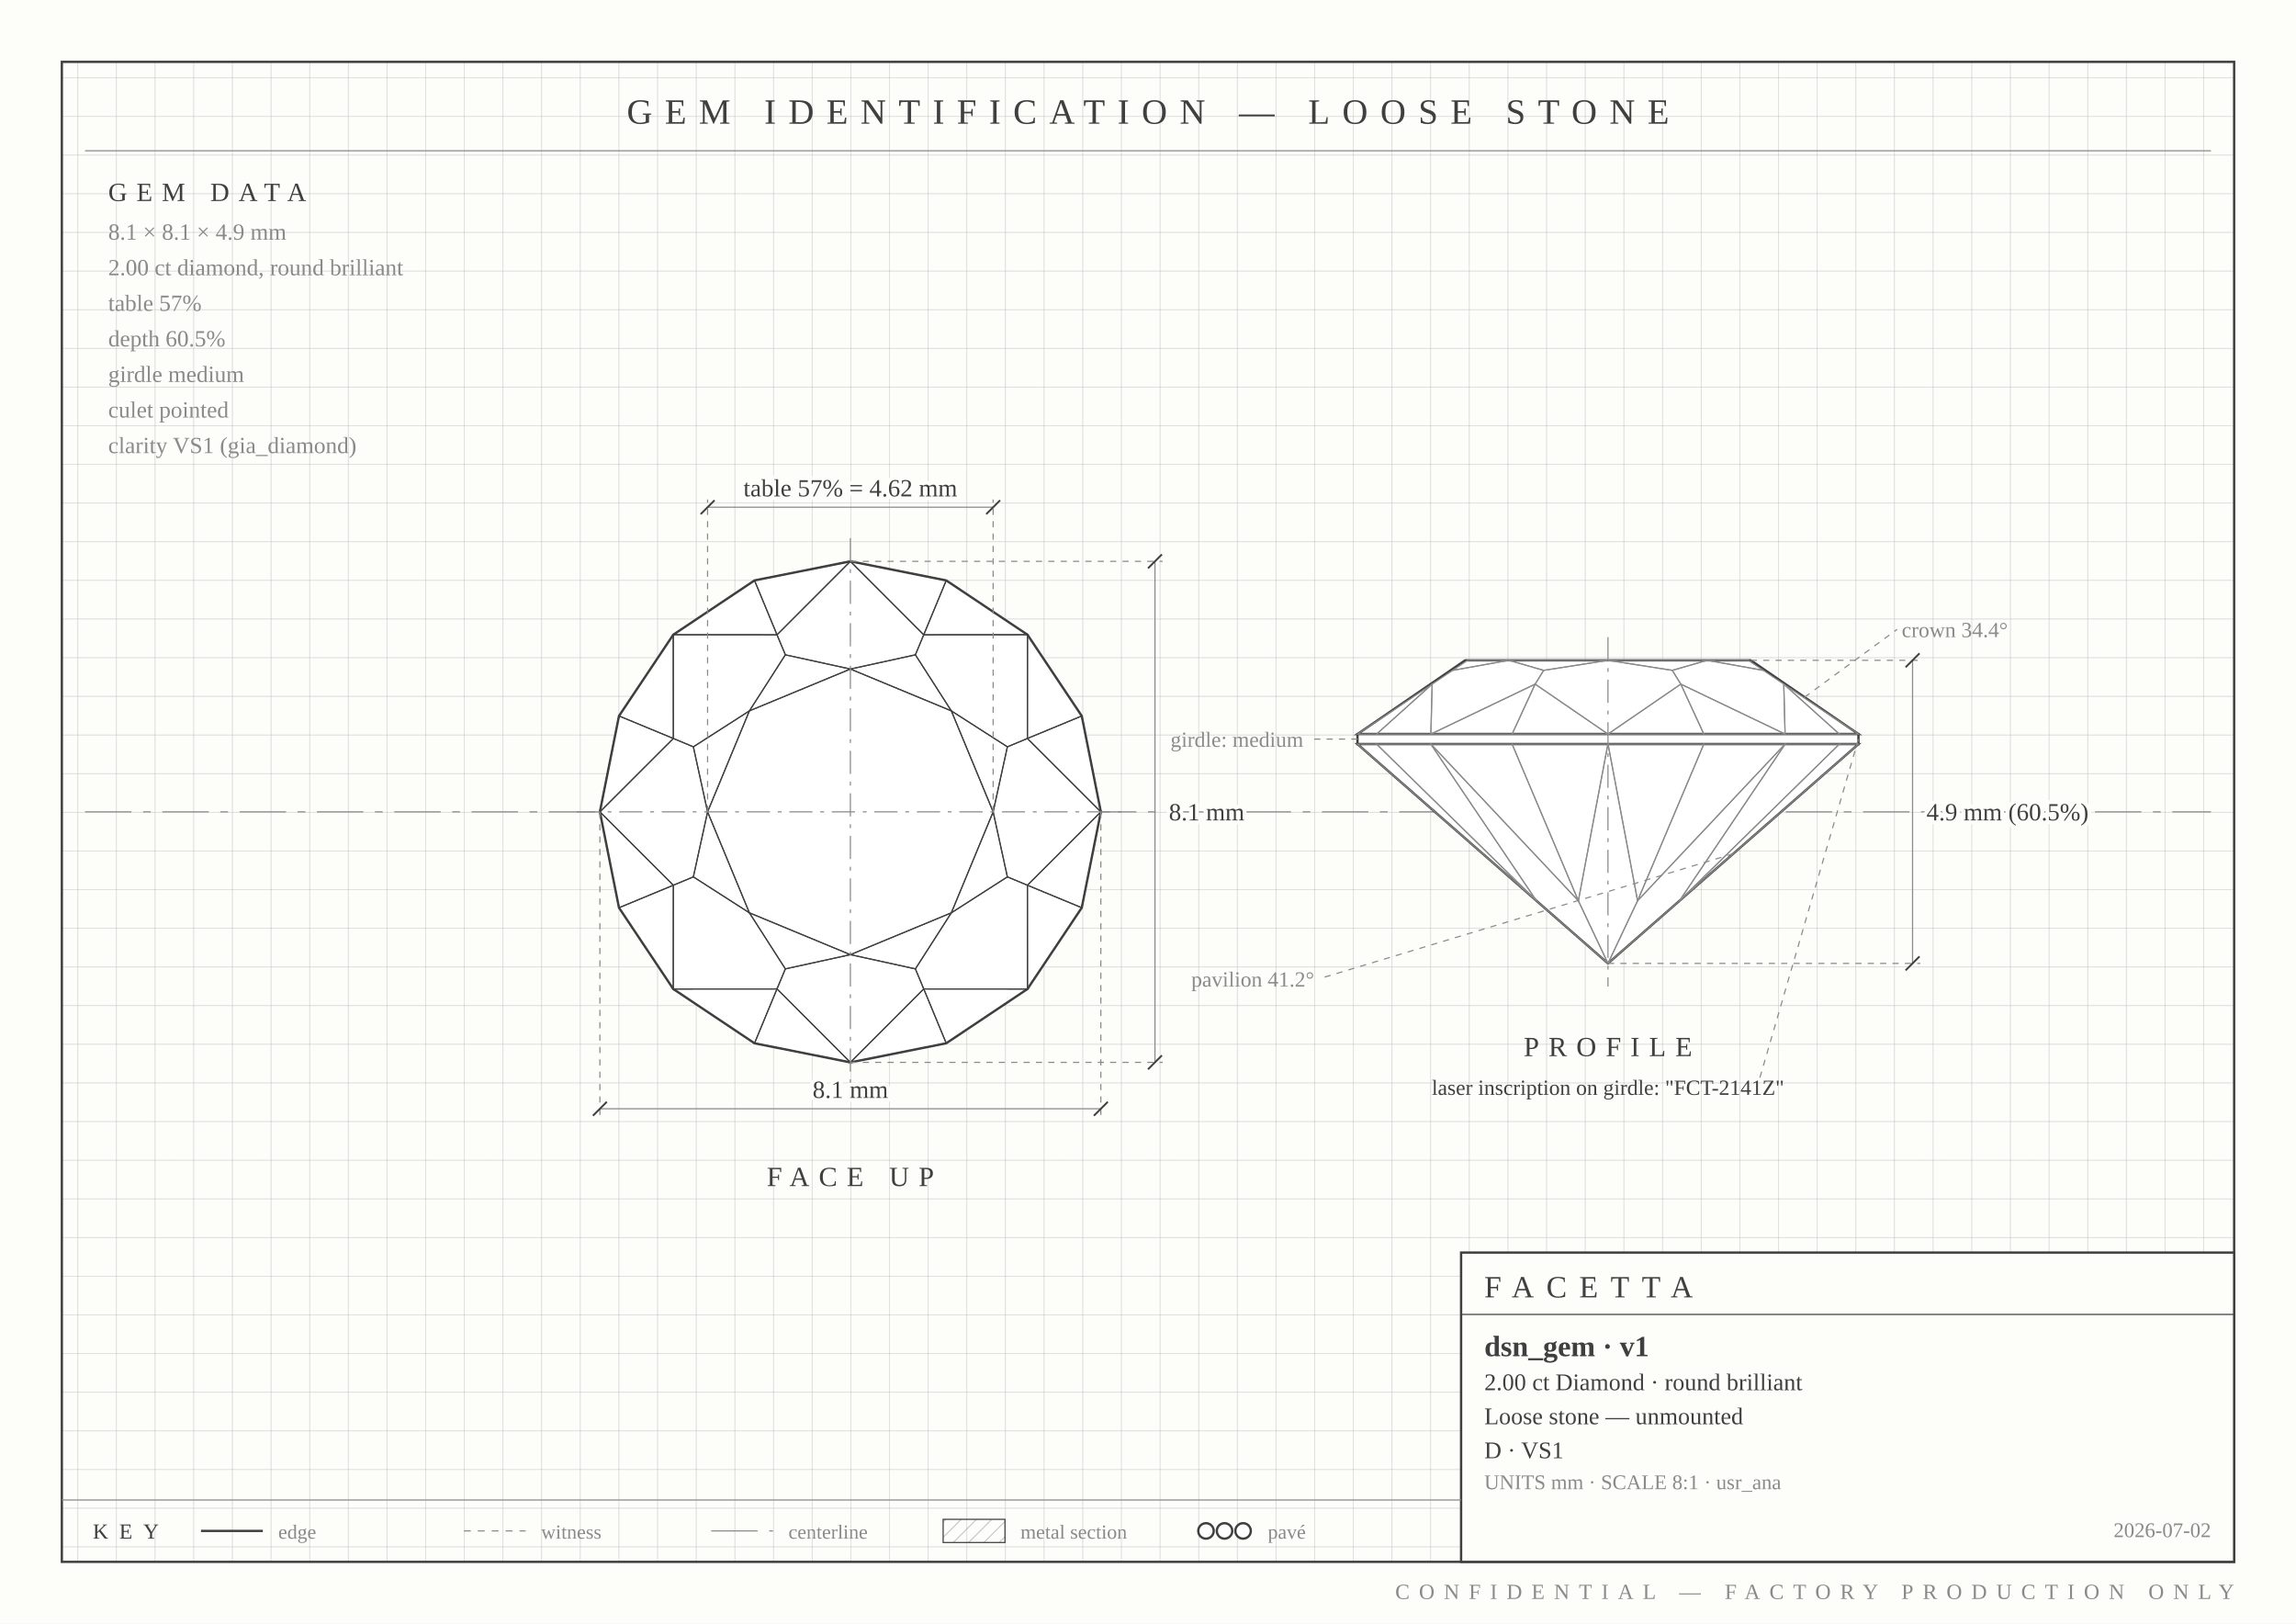
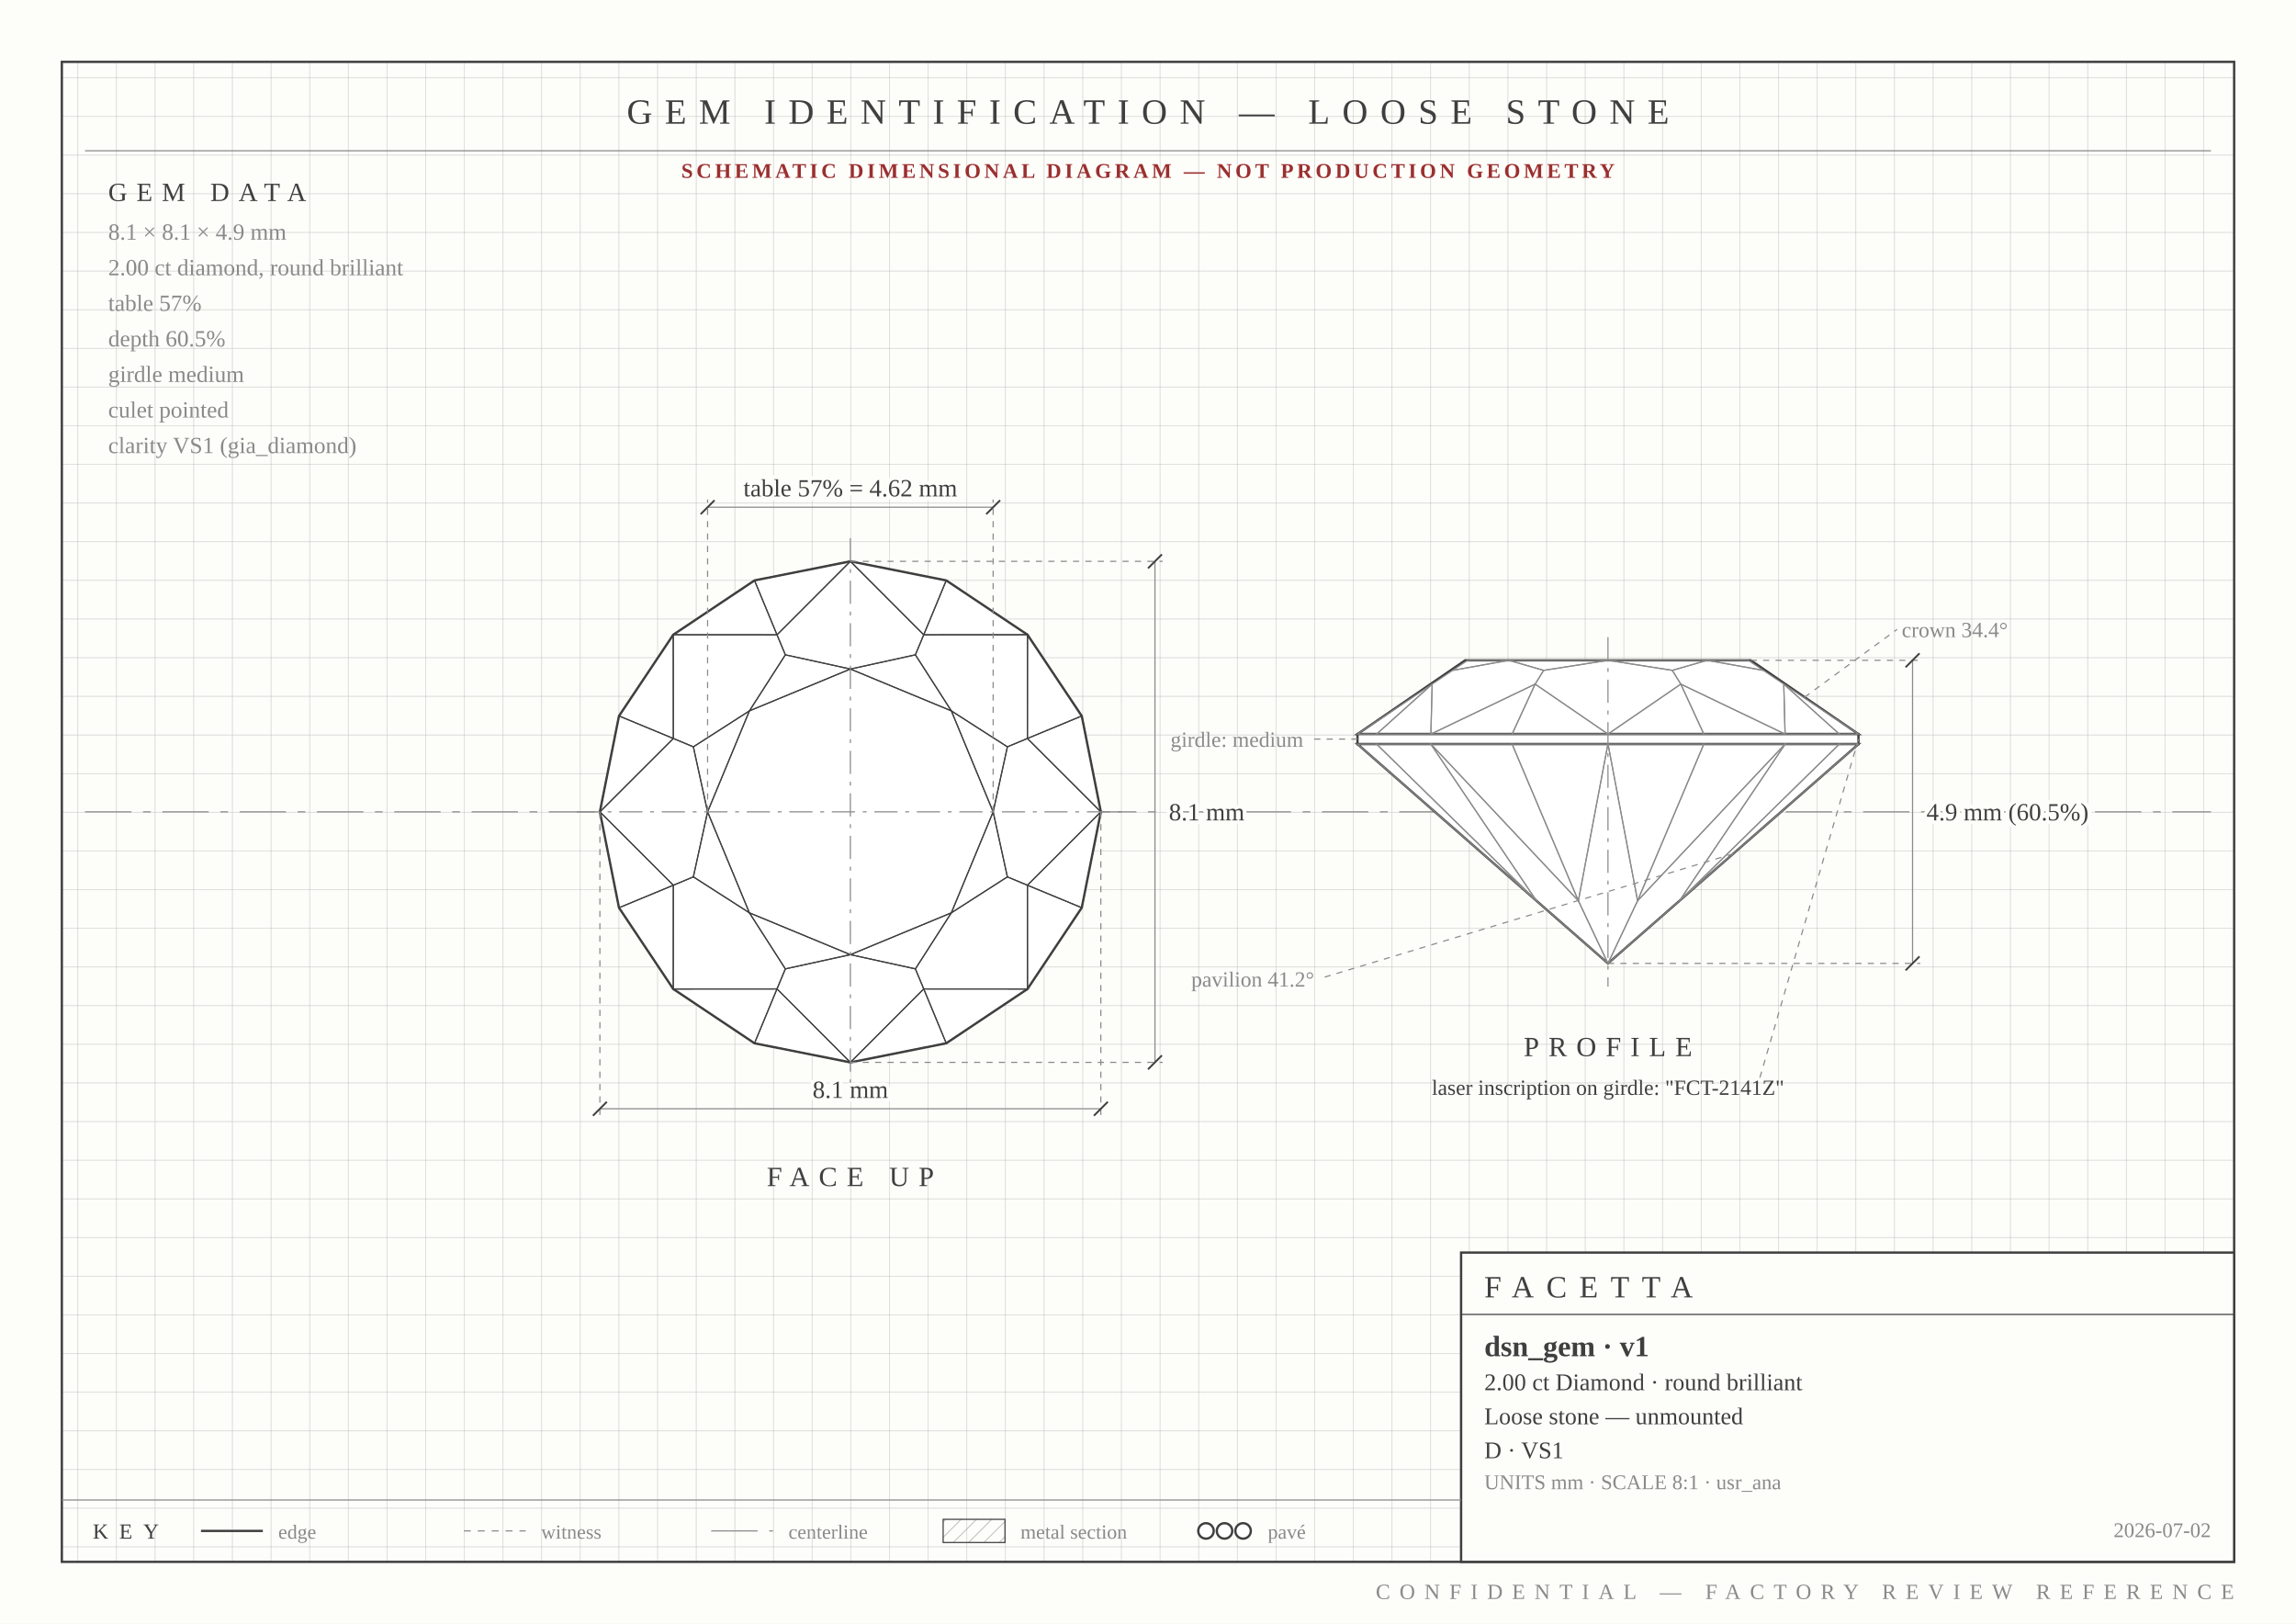
<svg xmlns="http://www.w3.org/2000/svg" viewBox="0 0 297 210" width="297mm" height="210mm" font-family="Georgia, 'Times New Roman', serif">
  <defs>
    <pattern id="hatch" width="1.4" height="1.4" patternTransform="rotate(45)" patternUnits="userSpaceOnUse">
      <line x1="0" y1="0" x2="0" y2="1.4" stroke="#8a8a8a" stroke-width="0.12" />
    </pattern>
    <pattern id="grid" width="5" height="5" patternUnits="userSpaceOnUse">
      <line x1="0" y1="0" x2="5" y2="0" stroke="#8a8a8a" stroke-width="0.06" />
      <line x1="0" y1="0" x2="0" y2="5" stroke="#8a8a8a" stroke-width="0.06" />
    </pattern>
  </defs>
  <rect x="0" y="0" width="297" height="210" fill="#fdfdfa" />
  <rect x="8" y="8" width="281" height="194" fill="url(#grid)" stroke="#3f3f3f" stroke-width="0.3" />
  <text x="148.50" y="16.00" font-family="Georgia, 'Times New Roman', serif" font-size="4.6" fill="#3f3f3f" text-anchor="middle" letter-spacing="1.6">GEM IDENTIFICATION — LOOSE STONE</text>
  <line x1="11.00" y1="19.50" x2="286.00" y2="19.50" stroke="#8a8a8a" stroke-width="0.15" />
+   <text x="148.50" y="23.00" font-family="Georgia, 'Times New Roman', serif" font-size="2.7" fill="#9b2f2f" text-anchor="middle" font-weight="bold" letter-spacing="0.45">SCHEMATIC DIMENSIONAL DIAGRAM — NOT PRODUCTION GEOMETRY</text>
  <line x1="11.00" y1="105.00" x2="286.00" y2="105.00" stroke="#8a8a8a" stroke-width="0.15" stroke-dasharray="6 1.5 1 1.5" />
  <text x="14.00" y="26.00" font-family="Georgia, 'Times New Roman', serif" font-size="3.4" fill="#3f3f3f" text-anchor="start" letter-spacing="1.2">GEM DATA</text>
  <text x="14.00" y="31.00" font-family="Georgia, 'Times New Roman', serif" font-size="3.0" fill="#8a8a8a" text-anchor="start">8.1 × 8.1 × 4.9 mm</text>
  <text x="14.00" y="35.60" font-family="Georgia, 'Times New Roman', serif" font-size="3.0" fill="#8a8a8a" text-anchor="start">2.00 ct diamond, round brilliant</text>
  <text x="14.00" y="40.20" font-family="Georgia, 'Times New Roman', serif" font-size="3.0" fill="#8a8a8a" text-anchor="start">table 57%</text>
  <text x="14.00" y="44.80" font-family="Georgia, 'Times New Roman', serif" font-size="3.0" fill="#8a8a8a" text-anchor="start">depth 60.5%</text>
  <text x="14.00" y="49.40" font-family="Georgia, 'Times New Roman', serif" font-size="3.0" fill="#8a8a8a" text-anchor="start">girdle medium</text>
  <text x="14.00" y="54.00" font-family="Georgia, 'Times New Roman', serif" font-size="3.0" fill="#8a8a8a" text-anchor="start">culet pointed</text>
  <text x="14.00" y="58.60" font-family="Georgia, 'Times New Roman', serif" font-size="3.0" fill="#8a8a8a" text-anchor="start">clarity VS1 (gia_diamond)</text>
  <polygon points="77.60,105.00 77.60,105.00 77.60,104.99 80.07,92.60 87.09,82.09 97.60,75.07 109.99,72.60 110.00,72.60 110.00,72.60 110.00,72.60 110.01,72.60 122.40,75.07 132.91,82.09 139.93,92.60 142.40,104.99 142.40,105.00 142.40,105.00 142.40,105.00 142.40,105.01 139.93,117.40 132.91,127.91 122.40,134.93 110.01,137.40 110.00,137.40 110.00,137.40 110.00,137.40 109.99,137.40 97.60,134.93 87.09,127.91 80.07,117.40 77.60,105.01 77.60,105.00" fill="#ffffff" stroke="#3f3f3f" stroke-width="0.3" />
  <polygon points="77.60,105.00 77.60,105.00 87.10,95.51 89.69,96.59 91.53,105.00 91.53,105.00 89.69,113.41 87.10,114.49 87.10,114.49 77.60,105.00" fill="none" stroke="#3f3f3f" stroke-width="0.15" />
  <polygon points="87.09,82.09 87.09,82.09 87.09,82.09 100.51,82.10 101.59,84.69 96.94,91.94 96.94,91.94 89.69,96.59 87.10,95.51 87.10,95.51" fill="none" stroke="#3f3f3f" stroke-width="0.15" />
  <polygon points="87.09,127.91 87.10,114.49 89.69,113.41 96.94,118.06 96.94,118.06 101.59,125.31 100.51,127.90 100.51,127.90 87.09,127.91 87.09,127.91" fill="none" stroke="#3f3f3f" stroke-width="0.15" />
  <polygon points="100.51,82.10 100.51,82.10 110.00,72.60 110.00,72.60 110.00,72.60 119.49,82.10 118.41,84.69 110.00,86.53 110.00,86.53 101.59,84.69" fill="none" stroke="#3f3f3f" stroke-width="0.15" />
  <polygon points="100.51,127.90 101.59,125.31 110.00,123.47 110.00,123.47 118.41,125.31 119.49,127.90 119.49,127.90 110.00,137.40 110.00,137.40 110.00,137.40" fill="none" stroke="#3f3f3f" stroke-width="0.15" />
  <polygon points="118.41,84.69 119.49,82.10 119.49,82.10 132.91,82.09 132.91,82.09 132.91,82.09 132.90,95.51 130.31,96.59 123.06,91.94 123.06,91.94" fill="none" stroke="#3f3f3f" stroke-width="0.15" />
  <polygon points="118.41,125.31 123.06,118.06 123.06,118.06 130.31,113.41 132.90,114.49 132.90,114.49 132.91,127.91 132.91,127.91 132.91,127.91 119.49,127.90" fill="none" stroke="#3f3f3f" stroke-width="0.15" />
  <polygon points="128.47,105.00 130.31,96.59 132.90,95.51 132.90,95.51 142.40,105.00 142.40,105.00 142.40,105.00 132.90,114.49 130.31,113.41 128.47,105.00" fill="none" stroke="#3f3f3f" stroke-width="0.15" />
  <polygon points="77.60,105.00 80.07,92.60 80.07,92.60 87.10,95.51 87.10,95.51" fill="none" stroke="#3f3f3f" stroke-width="0.15" />
  <polygon points="80.07,117.40 80.07,117.40 87.10,114.49 87.10,114.49 87.09,127.91" fill="none" stroke="#3f3f3f" stroke-width="0.15" />
  <polygon points="77.60,105.00 87.10,114.49 80.07,117.40" fill="none" stroke="#3f3f3f" stroke-width="0.15" />
  <polygon points="80.07,92.60 87.09,82.09 87.10,95.51" fill="none" stroke="#3f3f3f" stroke-width="0.15" />
  <polygon points="87.09,82.09 97.60,75.07 97.60,75.07 100.51,82.10 100.51,82.10" fill="none" stroke="#3f3f3f" stroke-width="0.15" />
  <polygon points="87.09,127.91 100.51,127.90 97.60,134.93" fill="none" stroke="#3f3f3f" stroke-width="0.15" />
  <polygon points="97.60,134.93 97.60,134.93 100.51,127.90 100.51,127.90 110.00,137.40" fill="none" stroke="#3f3f3f" stroke-width="0.15" />
  <polygon points="97.60,75.07 110.00,72.60 100.51,82.10" fill="none" stroke="#3f3f3f" stroke-width="0.15" />
  <polygon points="110.00,137.40 119.49,127.90 122.40,134.93" fill="none" stroke="#3f3f3f" stroke-width="0.15" />
  <polygon points="110.00,72.60 122.40,75.07 122.40,75.07 119.49,82.10 119.49,82.10" fill="none" stroke="#3f3f3f" stroke-width="0.15" />
  <polygon points="119.49,82.10 122.40,75.07 132.91,82.09" fill="none" stroke="#3f3f3f" stroke-width="0.15" />
  <polygon points="119.49,127.90 119.49,127.90 132.91,127.91 122.40,134.93 122.40,134.93" fill="none" stroke="#3f3f3f" stroke-width="0.15" />
  <polygon points="132.90,114.49 139.93,117.40 132.91,127.91" fill="none" stroke="#3f3f3f" stroke-width="0.15" />
  <polygon points="132.90,95.51 139.93,92.60 142.40,105.00" fill="none" stroke="#3f3f3f" stroke-width="0.15" />
  <polygon points="132.90,95.51 132.90,95.51 132.91,82.09 139.93,92.60 139.93,92.60" fill="none" stroke="#3f3f3f" stroke-width="0.15" />
  <polygon points="132.90,114.49 132.90,114.49 142.40,105.00 139.93,117.40 139.93,117.40" fill="none" stroke="#3f3f3f" stroke-width="0.15" />
  <polygon points="89.69,96.59 96.94,91.94 91.53,105.00" fill="none" stroke="#3f3f3f" stroke-width="0.15" />
  <polygon points="89.69,113.41 91.53,105.00 96.94,118.06" fill="none" stroke="#3f3f3f" stroke-width="0.15" />
  <polygon points="96.94,91.94 101.59,84.69 110.00,86.53" fill="none" stroke="#3f3f3f" stroke-width="0.15" />
  <polygon points="96.94,118.06 110.00,123.47 101.59,125.31" fill="none" stroke="#3f3f3f" stroke-width="0.15" />
  <polygon points="110.00,86.53 118.41,84.69 123.06,91.94" fill="none" stroke="#3f3f3f" stroke-width="0.15" />
  <polygon points="110.00,123.47 123.06,118.06 118.41,125.31" fill="none" stroke="#3f3f3f" stroke-width="0.15" />
  <polygon points="123.06,91.94 130.31,96.59 128.47,105.00" fill="none" stroke="#3f3f3f" stroke-width="0.15" />
  <polygon points="123.06,118.06 128.47,105.00 130.31,113.41" fill="none" stroke="#3f3f3f" stroke-width="0.15" />
  <polygon points="91.53,105.00 96.94,91.94 96.94,91.94 110.00,86.53 110.00,86.53 123.06,91.94 123.06,91.94 128.47,105.00 128.47,105.00 123.06,118.06 123.06,118.06 110.00,123.47 110.00,123.47 96.94,118.06 96.94,118.06 91.53,105.00" fill="none" stroke="#3f3f3f" stroke-width="0.15" />
  <line x1="110.00" y1="69.60" x2="110.00" y2="140.40" stroke="#8a8a8a" stroke-width="0.15" stroke-dasharray="3 1 0.5 1" />
  <line x1="74.60" y1="105.00" x2="145.40" y2="105.00" stroke="#8a8a8a" stroke-width="0.15" stroke-dasharray="3 1 0.5 1" />
  <line x1="91.53" y1="105.00" x2="91.53" y2="64.60" stroke="#8a8a8a" stroke-width="0.15" stroke-dasharray="0.8 0.8" />
  <line x1="128.47" y1="105.00" x2="128.47" y2="64.60" stroke="#8a8a8a" stroke-width="0.15" stroke-dasharray="0.8 0.8" />
  <line x1="91.53" y1="65.60" x2="128.47" y2="65.60" stroke="#8a8a8a" stroke-width="0.15" />
  <line x1="90.63" y1="66.50" x2="92.43" y2="64.70" stroke="#3f3f3f" stroke-width="0.24" />
  <line x1="127.57" y1="66.50" x2="129.37" y2="64.70" stroke="#3f3f3f" stroke-width="0.24" />
  <text x="110.00" y="64.20" font-family="Georgia, 'Times New Roman', serif" font-size="3.2" fill="#3f3f3f" text-anchor="middle" stroke="#fdfdfa" stroke-width="1.0" stroke-linejoin="round" paint-order="stroke">table 57% = 4.62 mm</text>
  <line x1="77.60" y1="105.00" x2="77.60" y2="144.40" stroke="#8a8a8a" stroke-width="0.15" stroke-dasharray="0.8 0.8" />
  <line x1="142.40" y1="105.00" x2="142.40" y2="144.40" stroke="#8a8a8a" stroke-width="0.15" stroke-dasharray="0.8 0.8" />
  <line x1="77.60" y1="143.40" x2="142.40" y2="143.40" stroke="#8a8a8a" stroke-width="0.15" />
  <line x1="76.70" y1="144.30" x2="78.50" y2="142.50" stroke="#3f3f3f" stroke-width="0.24" />
  <line x1="141.50" y1="144.30" x2="143.30" y2="142.50" stroke="#3f3f3f" stroke-width="0.24" />
  <text x="110.00" y="142.00" font-family="Georgia, 'Times New Roman', serif" font-size="3.2" fill="#3f3f3f" text-anchor="middle" stroke="#fdfdfa" stroke-width="1.0" stroke-linejoin="round" paint-order="stroke">8.1 mm</text>
  <line x1="110.00" y1="72.60" x2="150.40" y2="72.60" stroke="#8a8a8a" stroke-width="0.15" stroke-dasharray="0.8 0.8" />
  <line x1="110.00" y1="137.40" x2="150.40" y2="137.40" stroke="#8a8a8a" stroke-width="0.15" stroke-dasharray="0.8 0.8" />
  <line x1="149.40" y1="72.60" x2="149.40" y2="137.40" stroke="#8a8a8a" stroke-width="0.15" />
  <line x1="148.50" y1="73.50" x2="150.30" y2="71.70" stroke="#3f3f3f" stroke-width="0.24" />
  <line x1="148.50" y1="138.30" x2="150.30" y2="136.50" stroke="#3f3f3f" stroke-width="0.24" />
  <text x="151.20" y="106.10" font-family="Georgia, 'Times New Roman', serif" font-size="3.2" fill="#3f3f3f" text-anchor="start" stroke="#fdfdfa" stroke-width="1.0" stroke-linejoin="round" paint-order="stroke">8.1 mm</text>
  <text x="110.00" y="153.40" font-family="Georgia, 'Times New Roman', serif" font-size="3.6" fill="#3f3f3f" text-anchor="middle" letter-spacing="1.2">FACE UP</text>
  <polygon points="189.53,85.40 226.47,85.40 240.40,94.94 175.60,94.94" fill="#ffffff" stroke="#3f3f3f" stroke-width="0.3" />
  <rect x="175.60" y="94.94" width="64.80" height="1.30" fill="#ffffff" stroke="#3f3f3f" stroke-width="0.3" />
  <polygon points="175.60,96.24 240.40,96.24 208.00,124.60" fill="#ffffff" stroke="#3f3f3f" stroke-width="0.3" />
  <polygon points="198.58,88.48 198.58,88.48 208.00,94.94 208.00,94.94 208.00,94.94 217.42,88.48 216.32,86.70 208.00,85.40 208.00,85.40 199.68,86.70" fill="none" stroke="#8a8a8a" stroke-width="0.15" />
  <polygon points="216.32,86.70 217.42,88.48 217.42,88.48 230.91,94.94 230.91,94.94 230.91,94.94 230.74,88.48 228.08,86.70 220.83,85.40 220.83,85.40" fill="none" stroke="#8a8a8a" stroke-width="0.15" />
  <polygon points="185.09,94.94 185.09,94.94 185.09,94.94 198.58,88.48 199.68,86.70 195.17,85.40 195.17,85.40 187.92,86.70 185.26,88.48 185.26,88.48" fill="none" stroke="#8a8a8a" stroke-width="0.15" />
  <polygon points="208.00,94.94 220.40,94.94 220.40,94.94 217.42,88.48 217.42,88.48" fill="none" stroke="#8a8a8a" stroke-width="0.15" />
  <polygon points="217.42,88.48 220.40,94.94 230.91,94.94" fill="none" stroke="#8a8a8a" stroke-width="0.15" />
  <polygon points="230.74,88.48 230.74,88.48 230.91,94.94 237.93,94.94 237.93,94.94" fill="none" stroke="#8a8a8a" stroke-width="0.15" />
  <polygon points="230.74,88.48 237.93,94.94 240.40,94.94" fill="none" stroke="#8a8a8a" stroke-width="0.15" />
  <polygon points="175.60,94.94 178.07,94.94 178.07,94.94 185.26,88.48 185.26,88.48" fill="none" stroke="#8a8a8a" stroke-width="0.15" />
  <polygon points="178.07,94.94 185.09,94.94 185.26,88.48" fill="none" stroke="#8a8a8a" stroke-width="0.15" />
  <polygon points="185.09,94.94 195.60,94.94 195.60,94.94 198.58,88.48 198.58,88.48" fill="none" stroke="#8a8a8a" stroke-width="0.15" />
  <polygon points="195.60,94.94 208.00,94.94 198.58,88.48" fill="none" stroke="#8a8a8a" stroke-width="0.15" />
  <polygon points="208.00,85.40 216.32,86.70 220.83,85.40" fill="none" stroke="#8a8a8a" stroke-width="0.15" />
  <polygon points="220.83,85.40 228.08,86.70 226.14,85.40" fill="none" stroke="#8a8a8a" stroke-width="0.15" />
  <polygon points="187.92,86.70 195.17,85.40 189.86,85.40" fill="none" stroke="#8a8a8a" stroke-width="0.15" />
  <polygon points="195.17,85.40 199.68,86.70 208.00,85.40" fill="none" stroke="#8a8a8a" stroke-width="0.15" />
  <polygon points="204.17,116.50 204.17,116.50 208.00,124.60 208.00,124.60 208.00,124.60 208.00,124.60 208.00,124.60 208.00,124.60 211.83,116.50 208.01,96.24 208.00,96.24 207.99,96.24" fill="none" stroke="#8a8a8a" stroke-width="0.15" />
  <polygon points="208.00,124.60 217.25,116.50 230.92,96.24 230.91,96.24 230.90,96.24 211.83,116.50 211.83,116.50" fill="none" stroke="#8a8a8a" stroke-width="0.15" />
  <polygon points="185.08,96.24 198.75,116.50 198.75,116.50 208.00,124.60 204.17,116.50 185.10,96.24 185.09,96.24" fill="none" stroke="#8a8a8a" stroke-width="0.15" />
  <polygon points="208.01,96.24 211.83,116.50 211.83,116.50 220.40,96.24" fill="none" stroke="#8a8a8a" stroke-width="0.15" />
  <polygon points="211.83,116.50 230.90,96.24 220.40,96.24 220.40,96.24" fill="none" stroke="#8a8a8a" stroke-width="0.15" />
  <polygon points="217.25,116.50 217.25,116.50 237.93,96.24 230.92,96.24" fill="none" stroke="#8a8a8a" stroke-width="0.15" />
  <polygon points="217.25,116.50 240.40,96.24 237.93,96.24 237.93,96.24" fill="none" stroke="#8a8a8a" stroke-width="0.15" />
  <polygon points="175.60,96.24 198.75,116.50 198.75,116.50 178.07,96.24" fill="none" stroke="#8a8a8a" stroke-width="0.15" />
  <polygon points="178.07,96.24 178.07,96.24 198.75,116.50 185.08,96.24" fill="none" stroke="#8a8a8a" stroke-width="0.15" />
  <polygon points="185.10,96.24 204.17,116.50 204.17,116.50 195.60,96.24" fill="none" stroke="#8a8a8a" stroke-width="0.15" />
  <polygon points="195.60,96.24 195.60,96.24 204.17,116.50 207.99,96.24" fill="none" stroke="#8a8a8a" stroke-width="0.15" />
  <line x1="208.00" y1="82.40" x2="208.00" y2="127.60" stroke="#8a8a8a" stroke-width="0.15" stroke-dasharray="3 1 0.5 1" />
  <line x1="226.47" y1="85.40" x2="248.40" y2="85.40" stroke="#8a8a8a" stroke-width="0.15" stroke-dasharray="0.8 0.8" />
  <line x1="208.00" y1="124.60" x2="248.40" y2="124.60" stroke="#8a8a8a" stroke-width="0.15" stroke-dasharray="0.8 0.8" />
  <line x1="247.40" y1="85.40" x2="247.40" y2="124.60" stroke="#8a8a8a" stroke-width="0.15" />
  <line x1="246.50" y1="86.30" x2="248.30" y2="84.50" stroke="#3f3f3f" stroke-width="0.24" />
  <line x1="246.50" y1="125.50" x2="248.30" y2="123.70" stroke="#3f3f3f" stroke-width="0.24" />
  <text x="249.20" y="106.10" font-family="Georgia, 'Times New Roman', serif" font-size="3.2" fill="#3f3f3f" text-anchor="start" stroke="#fdfdfa" stroke-width="1.0" stroke-linejoin="round" paint-order="stroke">4.9 mm (60.5%)</text>
  <line x1="233.43" y1="90.17" x2="245.40" y2="81.40" stroke="#8a8a8a" stroke-width="0.15" stroke-dasharray="0.8 0.8" />
  <text x="246.00" y="82.40" font-family="Georgia, 'Times New Roman', serif" font-size="2.8" fill="#8a8a8a" text-anchor="start">crown 34.4°</text>
  <line x1="224.20" y1="110.42" x2="170.60" y2="126.60" stroke="#8a8a8a" stroke-width="0.15" stroke-dasharray="0.8 0.8" />
  <text x="170.00" y="127.60" font-family="Georgia, 'Times New Roman', serif" font-size="2.8" fill="#8a8a8a" text-anchor="end">pavilion 41.2°</text>
  <line x1="175.60" y1="95.59" x2="169.60" y2="95.59" stroke="#8a8a8a" stroke-width="0.15" stroke-dasharray="0.8 0.8" />
  <text x="168.60" y="96.59" font-family="Georgia, 'Times New Roman', serif" font-size="2.8" fill="#8a8a8a" text-anchor="end">girdle: medium</text>
  <line x1="240.40" y1="95.59" x2="227.44" y2="140.10" stroke="#8a8a8a" stroke-width="0.15" stroke-dasharray="0.8 0.8" />
  <text x="208.00" y="141.60" font-family="Georgia, 'Times New Roman', serif" font-size="2.8" fill="#3f3f3f" text-anchor="middle">laser inscription on girdle: "FCT-2141Z"</text>
  <text x="208.00" y="136.60" font-family="Georgia, 'Times New Roman', serif" font-size="3.6" fill="#3f3f3f" text-anchor="middle" letter-spacing="1.2">PROFILE</text>
  <rect x="189.00" y="162.00" width="100" height="40" fill="#fdfdfa" stroke="#3f3f3f" stroke-width="0.3" />
  <line x1="189.00" y1="170.00" x2="289.00" y2="170.00" stroke="#3f3f3f" stroke-width="0.15" />
  <text x="192.00" y="167.80" font-family="Georgia, 'Times New Roman', serif" font-size="4.0" fill="#3f3f3f" text-anchor="start" letter-spacing="1.6">FACETTA</text>
  <text x="192.00" y="175.40" font-family="Georgia, 'Times New Roman', serif" font-size="3.8" fill="#3f3f3f" text-anchor="start" font-weight="bold">dsn_gem  ·  v1</text>
  <text x="192.00" y="179.80" font-family="Georgia, 'Times New Roman', serif" font-size="3.1" fill="#3f3f3f" text-anchor="start">2.00 ct Diamond  ·  round brilliant</text>
  <text x="192.00" y="184.20" font-family="Georgia, 'Times New Roman', serif" font-size="3.1" fill="#3f3f3f" text-anchor="start">Loose stone — unmounted</text>
  <text x="192.00" y="188.60" font-family="Georgia, 'Times New Roman', serif" font-size="3.1" fill="#3f3f3f" text-anchor="start">D  ·  VS1</text>
  <text x="192.00" y="192.60" font-family="Georgia, 'Times New Roman', serif" font-size="2.7" fill="#8a8a8a" text-anchor="start">UNITS mm  ·  SCALE 8:1  ·  usr_ana</text>
  <text x="286.00" y="198.80" font-family="Georgia, 'Times New Roman', serif" font-size="2.7" fill="#8a8a8a" text-anchor="end">2026-07-02</text>
  <line x1="8.00" y1="194.00" x2="189.00" y2="194.00" stroke="#8a8a8a" stroke-width="0.15" />
  <text x="12.00" y="199.00" font-family="Georgia, 'Times New Roman', serif" font-size="2.8" fill="#3f3f3f" text-anchor="start" letter-spacing="1.4">KEY</text>
  <line x1="26.00" y1="198.00" x2="34.00" y2="198.00" stroke="#3f3f3f" stroke-width="0.3" />
  <text x="36.00" y="199.00" font-family="Georgia, 'Times New Roman', serif" font-size="2.6" fill="#8a8a8a" text-anchor="start">edge</text>
  <line x1="60.00" y1="198.00" x2="68.00" y2="198.00" stroke="#8a8a8a" stroke-width="0.15" stroke-dasharray="0.9 0.9" />
  <text x="70.00" y="199.00" font-family="Georgia, 'Times New Roman', serif" font-size="2.6" fill="#8a8a8a" text-anchor="start">witness</text>
  <line x1="92.00" y1="198.00" x2="100.00" y2="198.00" stroke="#8a8a8a" stroke-width="0.15" stroke-dasharray="6 1.5 1 1.5" />
  <text x="102.00" y="199.00" font-family="Georgia, 'Times New Roman', serif" font-size="2.6" fill="#8a8a8a" text-anchor="start">centerline</text>
  <rect x="122.00" y="196.50" width="8" height="3" fill="url(#hatch)" stroke="#3f3f3f" stroke-width="0.15" />
  <text x="132.00" y="199.00" font-family="Georgia, 'Times New Roman', serif" font-size="2.6" fill="#8a8a8a" text-anchor="start">metal section</text>
  <circle cx="156.00" cy="198.00" r="1.00" fill="#ffffff" stroke="#3f3f3f" stroke-width="0.3" />
  <circle cx="158.40" cy="198.00" r="1.00" fill="#ffffff" stroke="#3f3f3f" stroke-width="0.3" />
  <circle cx="160.80" cy="198.00" r="1.00" fill="#ffffff" stroke="#3f3f3f" stroke-width="0.3" />
  <text x="164.00" y="199.00" font-family="Georgia, 'Times New Roman', serif" font-size="2.6" fill="#8a8a8a" text-anchor="start">pavé</text>
-   <text x="289.00" y="206.80" font-family="Georgia, 'Times New Roman', serif" font-size="2.8" fill="#8a8a8a" text-anchor="end" letter-spacing="1.2">CONFIDENTIAL — FACTORY PRODUCTION ONLY</text>
+   <text x="289.00" y="206.80" font-family="Georgia, 'Times New Roman', serif" font-size="2.8" fill="#8a8a8a" text-anchor="end" letter-spacing="1.2">CONFIDENTIAL — FACTORY REVIEW REFERENCE</text>
</svg>
